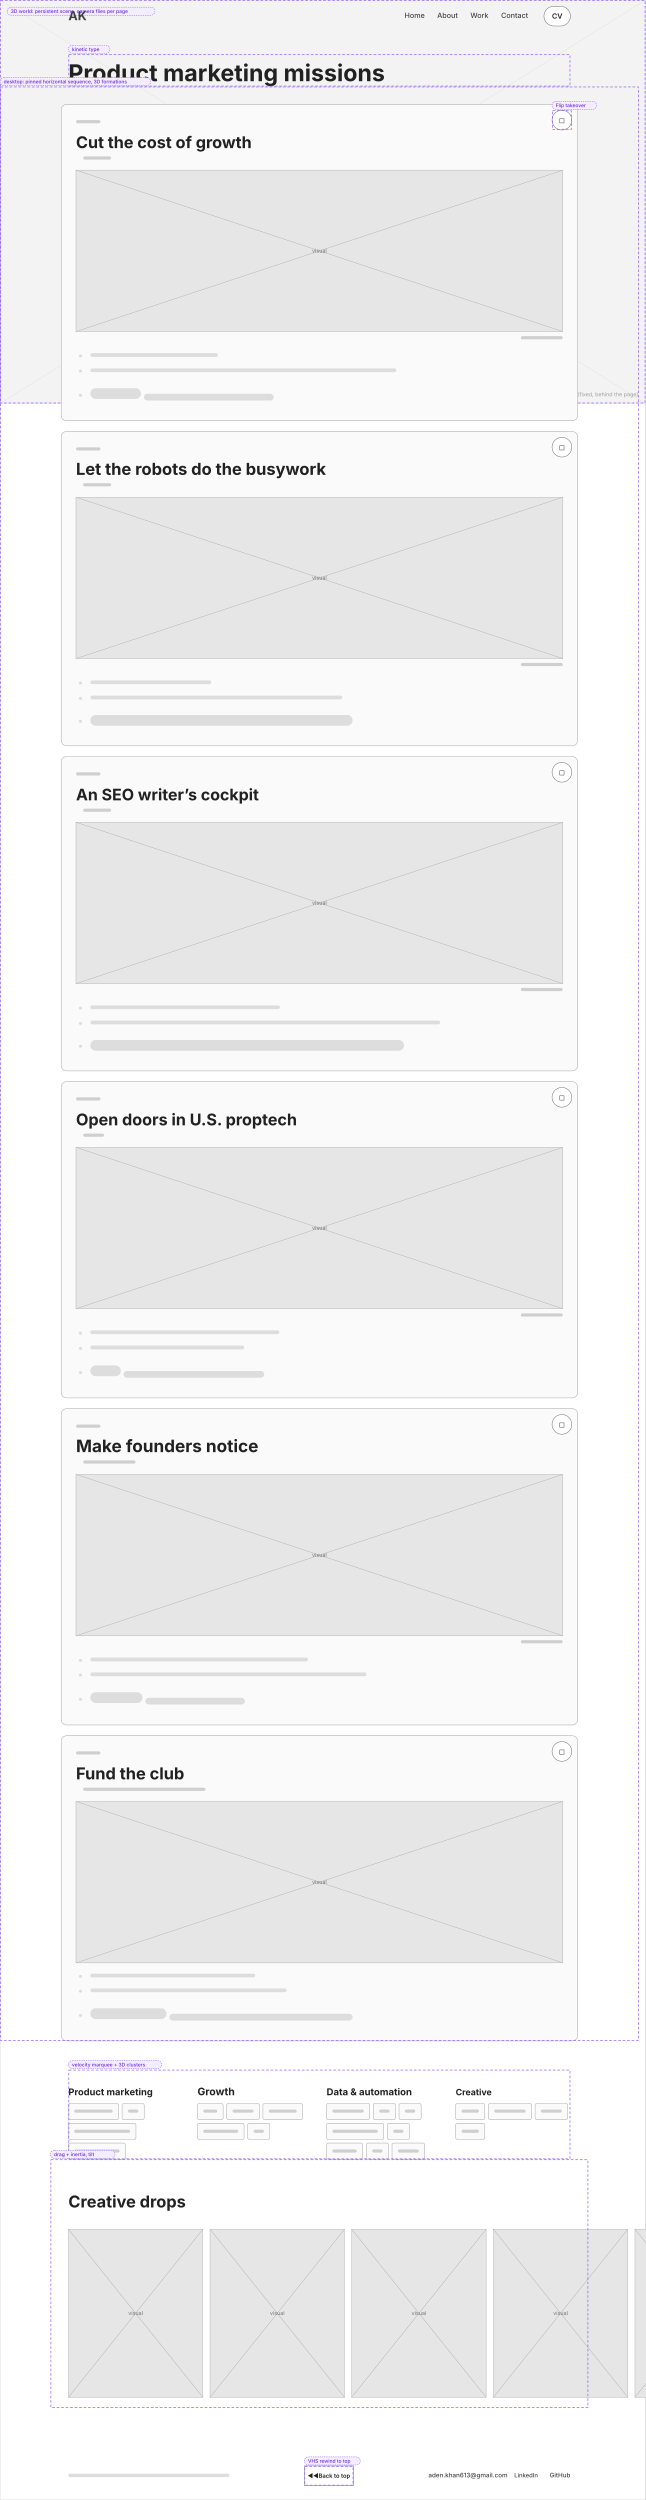
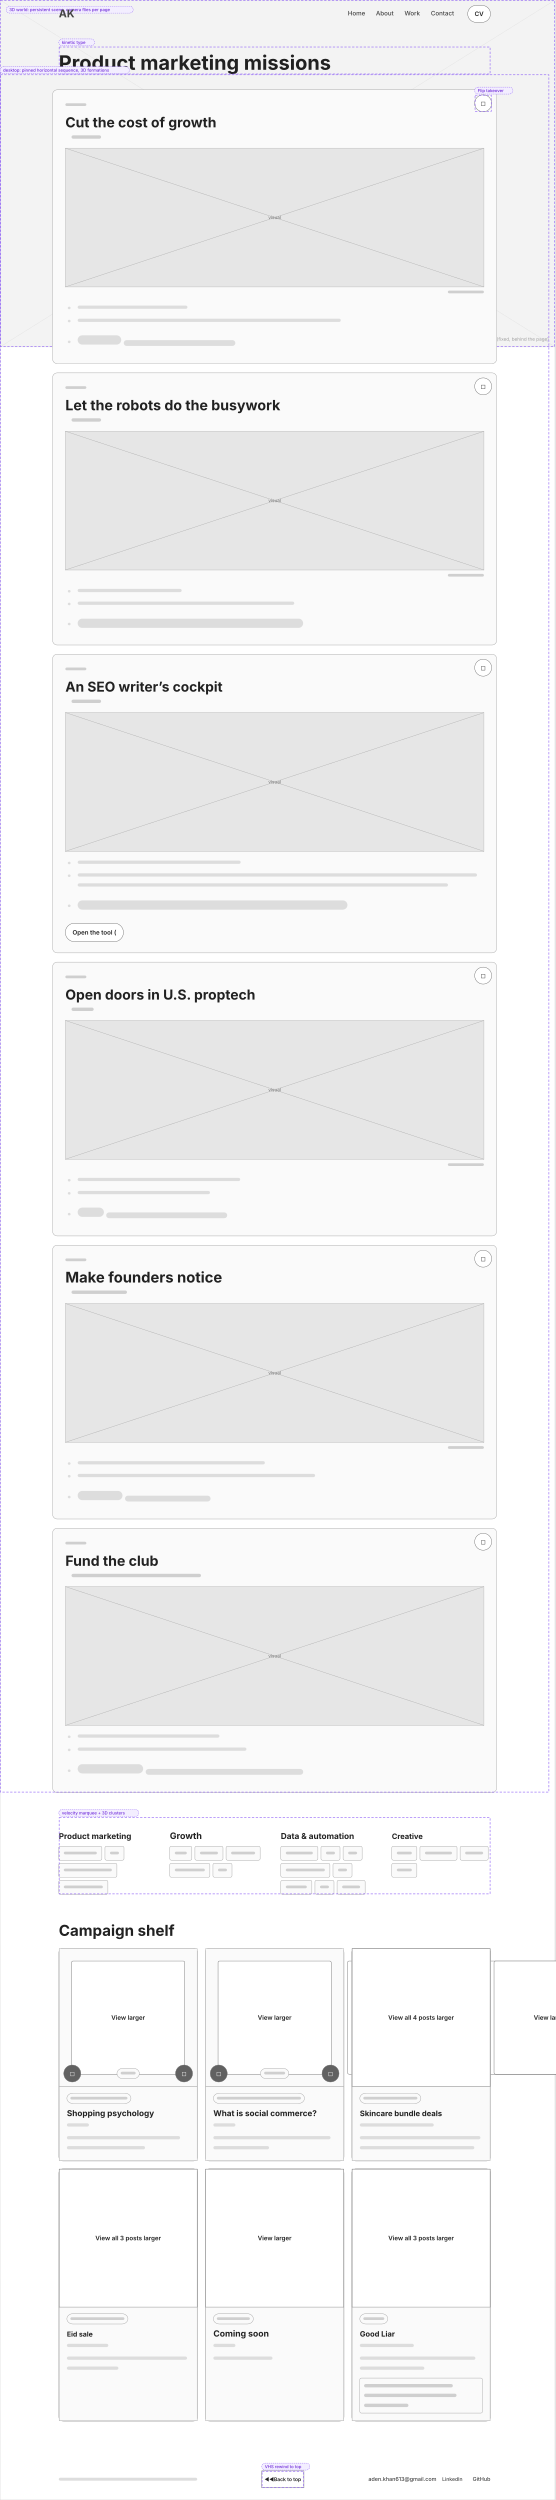
- <svg xmlns="http://www.w3.org/2000/svg" width="1440" height="5577" viewBox="0 0 1440 5577" font-family="Inter, Arial, sans-serif">
+ <svg xmlns="http://www.w3.org/2000/svg" width="1440" height="6486" viewBox="0 0 1440 6486" font-family="Inter, Arial, sans-serif">
  <g id="work">
-     <rect id="frame" x="0" y="0" width="1440" height="5577" fill="#FFFFFF" stroke="#BDBDBD" stroke-width="1" />
+     <rect id="frame" x="0" y="0" width="1440" height="6486" fill="#FFFFFF" stroke="#BDBDBD" stroke-width="1" />
    <g id="3d-world-canvas">
      <rect x="0" y="0" width="1440" height="900" fill="#F3F3F3" stroke="#E2E2E2" stroke-width="1" />
      <path d="M0 0 L1440 900 M1440 0 L0 900" stroke="#E2E2E2" stroke-width="1" fill="none" />
      <text x="1424" y="884" font-size="12" fill="#9E9E9E" text-anchor="end">3D world canvas (fixed, behind the page)</text>
      <g id="motion-3d-world-persistent-scene-ca">
        <rect x="1" y="1" width="1438" height="898" fill="none" stroke="#8B5CF6" stroke-width="1.5" stroke-dasharray="6 4" />
        <rect x="16" y="16" width="329.6" height="18" rx="9" fill="#F3EEFF" stroke="#8B5CF6" stroke-width="1" stroke-dasharray="3 2" />
        <text x="24" y="29" font-size="11" font-weight="500" fill="#6D28D9">3D world: persistent scene, camera flies per page</text>
      </g>
    </g>
    <g id="nav">
      <text x="152.5" y="45" font-size="27.9" font-weight="700" fill="#424242">AK</text>
      <text x="902.4" y="40" font-size="16" font-weight="500" fill="#424242">Home</text>
      <text x="975.3" y="40" font-size="16" font-weight="500" fill="#424242">About</text>
      <text x="1049.4" y="40" font-size="16" font-weight="500" fill="#424242">Work</text>
      <text x="1117.8" y="40" font-size="16" font-weight="500" fill="#424242">Contact</text>
      <rect x="1213.4" y="14" width="59.1" height="44" rx="22" fill="#FFFFFF" stroke="#616161" stroke-width="1" />
      <text x="1243" y="41.6" font-size="16" font-weight="600" fill="#212121" text-anchor="middle">CV</text>
    </g>
    <g id="page-header">
      <text x="152.5" y="181.1" font-size="51.7" font-weight="700" fill="#212121">Product marketing missions</text>
      <g id="motion-kinetic-type">
        <rect x="153.5" y="122" width="1118" height="70" fill="none" stroke="#8B5CF6" stroke-width="1.5" stroke-dasharray="6 4" />
        <rect x="152.5" y="101" width="92.8" height="18" rx="9" fill="#F3EEFF" stroke="#8B5CF6" stroke-width="1" stroke-dasharray="3 2" />
        <text x="160.5" y="114" font-size="11" font-weight="500" fill="#6D28D9">kinetic type</text>
      </g>
    </g>
    <g id="case-studies">
-       <rect x="136.5" y="233" width="1152" height="705.6" rx="12" fill="#FAFAFA" stroke="#9E9E9E" stroke-width="1" />
+       <rect x="136.5" y="233" width="1152" height="710.4" rx="12" fill="#FAFAFA" stroke="#9E9E9E" stroke-width="1" />
      <rect x="1231.5" y="246" width="44" height="44" rx="22" fill="#FFFFFF" stroke="#616161" stroke-width="1" />
      <text x="1253.5" y="273.6" font-size="16" font-weight="600" fill="#212121" text-anchor="middle">◻</text>
      <rect x="169.5" y="267.9" width="54.6" height="7.1" rx="3.6" fill="#CFCFCF" />
      <text x="169.5" y="330.4" font-size="36.1" font-weight="700" fill="#212121">Cut the cost of growth</text>
-       <rect x="185.5" y="348.9" width="62.4" height="7.1" rx="3.6" fill="#CFCFCF" />
-       <rect x="169.5" y="379.6" width="1086" height="360" fill="#E6E6E6" stroke="#B0B0B0" stroke-width="1" />
-       <path d="M169.5 379.6 L1255.5 739.6 M1255.5 379.6 L169.5 739.6" stroke="#B0B0B0" stroke-width="1" fill="none" />
-       <text x="712.5" y="563.6" font-size="12" fill="#757575" text-anchor="middle">visual</text>
-       <rect x="1161.9" y="749.9" width="93.6" height="7.1" rx="3.6" fill="#CFCFCF" />
-       <rect x="175.9" y="790.6" width="7.2" height="6.7" rx="3.4" fill="#DDDDDD" />
-       <rect x="201.5" y="787.8" width="284.8" height="8.4" rx="4.2" fill="#DDDDDD" />
-       <rect x="175.9" y="824.6" width="7.2" height="6.7" rx="3.4" fill="#DDDDDD" />
-       <rect x="201.5" y="821.8" width="682.6" height="8.4" rx="4.2" fill="#DDDDDD" />
-       <rect x="175.9" y="878.6" width="7.2" height="6.7" rx="3.4" fill="#DDDDDD" />
-       <rect x="201.5" y="866" width="113" height="24" rx="12" fill="#DDDDDD" />
-       <rect x="321" y="878.4" width="289.6" height="15.1" rx="7.6" fill="#DDDDDD" />
-       <rect x="136.5" y="962.6" width="1152" height="701.2" rx="12" fill="#FAFAFA" stroke="#9E9E9E" stroke-width="1" />
-       <rect x="1231.5" y="975.6" width="44" height="44" rx="22" fill="#FFFFFF" stroke="#616161" stroke-width="1" />
-       <text x="1253.5" y="1003.2" font-size="16" font-weight="600" fill="#212121" text-anchor="middle">◻</text>
-       <rect x="169.5" y="997.9" width="54.6" height="7.1" rx="3.6" fill="#CFCFCF" />
-       <text x="169.5" y="1059.4" font-size="36.8" font-weight="700" fill="#212121">Let the robots do the busywork</text>
-       <rect x="185.5" y="1077.9" width="62.4" height="7.1" rx="3.6" fill="#CFCFCF" />
-       <rect x="169.5" y="1109.2" width="1086" height="360" fill="#E6E6E6" stroke="#B0B0B0" stroke-width="1" />
-       <path d="M169.5 1109.2 L1255.5 1469.2 M1255.5 1109.2 L169.5 1469.2" stroke="#B0B0B0" stroke-width="1" fill="none" />
-       <text x="712.5" y="1293.2" font-size="12" fill="#757575" text-anchor="middle">visual</text>
-       <rect x="1161.9" y="1478.9" width="93.6" height="7.1" rx="3.6" fill="#CFCFCF" />
-       <rect x="175.9" y="1520.6" width="7.2" height="6.7" rx="3.4" fill="#DDDDDD" />
-       <rect x="201.5" y="1517.8" width="269.8" height="8.4" rx="4.2" fill="#DDDDDD" />
-       <rect x="175.9" y="1554.6" width="7.2" height="6.7" rx="3.4" fill="#DDDDDD" />
-       <rect x="201.5" y="1551.8" width="562" height="8.4" rx="4.2" fill="#DDDDDD" />
-       <rect x="175.9" y="1605.6" width="7.2" height="6.7" rx="3.4" fill="#DDDDDD" />
-       <rect x="201.5" y="1595" width="585" height="24" rx="12" fill="#DDDDDD" />
-       <rect x="136.5" y="1687.8" width="1152" height="701.2" rx="12" fill="#FAFAFA" stroke="#9E9E9E" stroke-width="1" />
-       <rect x="1231.5" y="1700.8" width="44" height="44" rx="22" fill="#FFFFFF" stroke="#616161" stroke-width="1" />
-       <text x="1253.5" y="1728.4" font-size="16" font-weight="600" fill="#212121" text-anchor="middle">◻</text>
-       <rect x="169.5" y="1722.9" width="54.6" height="7.1" rx="3.6" fill="#CFCFCF" />
-       <text x="169.5" y="1785.4" font-size="35.6" font-weight="700" fill="#212121">An SEO writer’s cockpit</text>
-       <rect x="185.5" y="1803.9" width="62.4" height="7.1" rx="3.6" fill="#CFCFCF" />
-       <rect x="169.5" y="1834.3" width="1086" height="360" fill="#E6E6E6" stroke="#B0B0B0" stroke-width="1" />
-       <path d="M169.5 1834.3 L1255.5 2194.3 M1255.5 1834.3 L169.5 2194.3" stroke="#B0B0B0" stroke-width="1" fill="none" />
-       <text x="712.5" y="2018.3" font-size="12" fill="#757575" text-anchor="middle">visual</text>
-       <rect x="1161.9" y="2203.9" width="93.6" height="7.1" rx="3.6" fill="#CFCFCF" />
-       <rect x="175.9" y="2245.6" width="7.2" height="6.7" rx="3.4" fill="#DDDDDD" />
-       <rect x="201.5" y="2242.8" width="422.9" height="8.4" rx="4.2" fill="#DDDDDD" />
-       <rect x="175.9" y="2279.6" width="7.2" height="6.7" rx="3.4" fill="#DDDDDD" />
-       <rect x="201.5" y="2276.8" width="780.5" height="8.4" rx="4.2" fill="#DDDDDD" />
-       <rect x="175.9" y="2330.6" width="7.2" height="6.7" rx="3.4" fill="#DDDDDD" />
-       <rect x="201.5" y="2320" width="699.9" height="24" rx="12" fill="#DDDDDD" />
-       <rect x="136.5" y="2412.9" width="1152" height="705.6" rx="12" fill="#FAFAFA" stroke="#9E9E9E" stroke-width="1" />
-       <rect x="1231.5" y="2425.9" width="44" height="44" rx="22" fill="#FFFFFF" stroke="#616161" stroke-width="1" />
-       <text x="1253.5" y="2453.5" font-size="16" font-weight="600" fill="#212121" text-anchor="middle">◻</text>
-       <rect x="169.5" y="2447.9" width="54.6" height="7.1" rx="3.6" fill="#CFCFCF" />
-       <text x="169.5" y="2510.4" font-size="36" font-weight="700" fill="#212121">Open doors in U.S. proptech</text>
-       <rect x="185.5" y="2528.9" width="46.8" height="7.1" rx="3.6" fill="#CFCFCF" />
-       <rect x="169.5" y="2559.5" width="1086" height="360" fill="#E6E6E6" stroke="#B0B0B0" stroke-width="1" />
-       <path d="M169.5 2559.5 L1255.5 2919.5 M1255.5 2559.5 L169.5 2919.5" stroke="#B0B0B0" stroke-width="1" fill="none" />
-       <text x="712.5" y="2743.5" font-size="12" fill="#757575" text-anchor="middle">visual</text>
-       <rect x="1161.9" y="2929.9" width="93.6" height="7.1" rx="3.6" fill="#CFCFCF" />
-       <rect x="175.9" y="2970.6" width="7.2" height="6.7" rx="3.4" fill="#DDDDDD" />
-       <rect x="201.5" y="2967.8" width="421.7" height="8.4" rx="4.2" fill="#DDDDDD" />
-       <rect x="175.9" y="3004.6" width="7.2" height="6.7" rx="3.4" fill="#DDDDDD" />
-       <rect x="201.5" y="3001.8" width="343.3" height="8.4" rx="4.2" fill="#DDDDDD" />
+       <rect x="185.5" y="351.1" width="76.8" height="8.8" rx="4.4" fill="#CFCFCF" />
+       <rect x="169.5" y="384.4" width="1086" height="360" fill="#E6E6E6" stroke="#B0B0B0" stroke-width="1" />
+       <path d="M169.5 384.4 L1255.5 744.4 M1255.5 384.4 L169.5 744.4" stroke="#B0B0B0" stroke-width="1" fill="none" />
+       <text x="712.5" y="568.4" font-size="12" fill="#757575" text-anchor="middle">visual</text>
+       <rect x="1161.9" y="753.9" width="93.6" height="7.1" rx="3.6" fill="#CFCFCF" />
+       <rect x="175.9" y="795.6" width="7.2" height="6.7" rx="3.4" fill="#DDDDDD" />
+       <rect x="201.5" y="792.8" width="284.8" height="8.4" rx="4.2" fill="#DDDDDD" />
+       <rect x="175.9" y="829.6" width="7.2" height="6.7" rx="3.4" fill="#DDDDDD" />
+       <rect x="201.5" y="826.8" width="682.6" height="8.4" rx="4.2" fill="#DDDDDD" />
+       <rect x="175.9" y="883.6" width="7.2" height="6.7" rx="3.4" fill="#DDDDDD" />
+       <rect x="201.5" y="870" width="113" height="24" rx="12" fill="#DDDDDD" />
+       <rect x="321" y="882.4" width="289.6" height="15.1" rx="7.6" fill="#DDDDDD" />
+       <rect x="136.5" y="967.4" width="1152" height="706" rx="12" fill="#FAFAFA" stroke="#9E9E9E" stroke-width="1" />
+       <rect x="1231.5" y="980.4" width="44" height="44" rx="22" fill="#FFFFFF" stroke="#616161" stroke-width="1" />
+       <text x="1253.5" y="1008" font-size="16" font-weight="600" fill="#212121" text-anchor="middle">◻</text>
+       <rect x="169.5" y="1001.9" width="54.6" height="7.1" rx="3.6" fill="#CFCFCF" />
+       <text x="169.5" y="1064.4" font-size="36.8" font-weight="700" fill="#212121">Let the robots do the busywork</text>
+       <rect x="185.5" y="1085.1" width="76.8" height="8.8" rx="4.4" fill="#CFCFCF" />
+       <rect x="169.5" y="1118.8" width="1086" height="360" fill="#E6E6E6" stroke="#B0B0B0" stroke-width="1" />
+       <path d="M169.5 1118.8 L1255.5 1478.8 M1255.5 1118.8 L169.5 1478.8" stroke="#B0B0B0" stroke-width="1" fill="none" />
+       <text x="712.5" y="1302.8" font-size="12" fill="#757575" text-anchor="middle">visual</text>
+       <rect x="1161.9" y="1488.9" width="93.6" height="7.1" rx="3.6" fill="#CFCFCF" />
+       <rect x="175.9" y="1530.6" width="7.2" height="6.7" rx="3.4" fill="#DDDDDD" />
+       <rect x="201.5" y="1527.8" width="269.8" height="8.4" rx="4.2" fill="#DDDDDD" />
+       <rect x="175.9" y="1563.6" width="7.2" height="6.7" rx="3.4" fill="#DDDDDD" />
+       <rect x="201.5" y="1560.8" width="562" height="8.4" rx="4.2" fill="#DDDDDD" />
+       <rect x="175.9" y="1615.6" width="7.2" height="6.7" rx="3.4" fill="#DDDDDD" />
+       <rect x="201.5" y="1605" width="585" height="24" rx="12" fill="#DDDDDD" />
+       <rect x="136.5" y="1697.3" width="1152" height="774.8" rx="12" fill="#FAFAFA" stroke="#9E9E9E" stroke-width="1" />
+       <rect x="1231.5" y="1710.3" width="44" height="44" rx="22" fill="#FFFFFF" stroke="#616161" stroke-width="1" />
+       <text x="1253.5" y="1737.9" font-size="16" font-weight="600" fill="#212121" text-anchor="middle">◻</text>
+       <rect x="169.5" y="1731.9" width="54.6" height="7.1" rx="3.6" fill="#CFCFCF" />
+       <text x="169.5" y="1794.4" font-size="35.6" font-weight="700" fill="#212121">An SEO writer’s cockpit</text>
+       <rect x="185.5" y="1815.1" width="76.8" height="8.8" rx="4.4" fill="#CFCFCF" />
+       <rect x="169.5" y="1848.7" width="1086" height="360" fill="#E6E6E6" stroke="#B0B0B0" stroke-width="1" />
+       <path d="M169.5 1848.7 L1255.5 2208.7 M1255.5 1848.7 L169.5 2208.7" stroke="#B0B0B0" stroke-width="1" fill="none" />
+       <text x="712.5" y="2032.7" font-size="12" fill="#757575" text-anchor="middle">visual</text>
+       <rect x="175.9" y="2235.6" width="7.2" height="6.7" rx="3.4" fill="#DDDDDD" />
+       <rect x="201.5" y="2232.8" width="422.9" height="8.4" rx="4.2" fill="#DDDDDD" />
+       <rect x="175.9" y="2268.6" width="7.2" height="6.7" rx="3.4" fill="#DDDDDD" />
+       <rect x="201.5" y="2265.8" width="1036.1" height="8.4" rx="4.2" fill="#DDDDDD" />
+       <rect x="201.5" y="2291.8" width="960.8" height="8.4" rx="4.2" fill="#DDDDDD" />
+       <rect x="175.9" y="2346.6" width="7.2" height="6.7" rx="3.4" fill="#DDDDDD" />
+       <rect x="201.5" y="2336" width="699.9" height="24" rx="12" fill="#DDDDDD" />
+       <rect x="169.5" y="2395.1" width="150.8" height="48" rx="24" fill="#FFFFFF" stroke="#616161" stroke-width="1" />
+       <text x="244.9" y="2424.7" font-size="16" font-weight="600" fill="#212121" text-anchor="middle">Open the tool (</text>
+       <rect x="136.5" y="2496.1" width="1152" height="710.4" rx="12" fill="#FAFAFA" stroke="#9E9E9E" stroke-width="1" />
+       <rect x="1231.5" y="2509.1" width="44" height="44" rx="22" fill="#FFFFFF" stroke="#616161" stroke-width="1" />
+       <text x="1253.5" y="2536.7" font-size="16" font-weight="600" fill="#212121" text-anchor="middle">◻</text>
+       <rect x="169.5" y="2530.9" width="54.6" height="7.1" rx="3.6" fill="#CFCFCF" />
+       <text x="169.5" y="2593.4" font-size="36" font-weight="700" fill="#212121">Open doors in U.S. proptech</text>
+       <rect x="185.5" y="2614.1" width="57.6" height="8.8" rx="4.4" fill="#CFCFCF" />
+       <rect x="169.5" y="2647.5" width="1086" height="360" fill="#E6E6E6" stroke="#B0B0B0" stroke-width="1" />
+       <path d="M169.5 2647.5 L1255.5 3007.5 M1255.5 2647.5 L169.5 3007.5" stroke="#B0B0B0" stroke-width="1" fill="none" />
+       <text x="712.5" y="2831.5" font-size="12" fill="#757575" text-anchor="middle">visual</text>
+       <rect x="1161.9" y="3017.9" width="93.6" height="7.1" rx="3.6" fill="#CFCFCF" />
      <rect x="175.9" y="3058.6" width="7.2" height="6.7" rx="3.4" fill="#DDDDDD" />
-       <rect x="201.5" y="3046" width="68.1" height="24" rx="12" fill="#DDDDDD" />
-       <rect x="275.5" y="3058.4" width="314" height="15.1" rx="7.6" fill="#DDDDDD" />
-       <rect x="136.5" y="3142.5" width="1152" height="705.6" rx="12" fill="#FAFAFA" stroke="#9E9E9E" stroke-width="1" />
-       <rect x="1231.5" y="3155.5" width="44" height="44" rx="22" fill="#FFFFFF" stroke="#616161" stroke-width="1" />
-       <text x="1253.5" y="3183.1" font-size="16" font-weight="600" fill="#212121" text-anchor="middle">◻</text>
-       <rect x="169.5" y="3177.9" width="54.6" height="7.1" rx="3.6" fill="#CFCFCF" />
-       <text x="169.5" y="3239.4" font-size="38.3" font-weight="700" fill="#212121">Make founders notice</text>
-       <rect x="185.5" y="3257.9" width="117" height="7.1" rx="3.6" fill="#CFCFCF" />
-       <rect x="169.5" y="3289.1" width="1086" height="360" fill="#E6E6E6" stroke="#B0B0B0" stroke-width="1" />
-       <path d="M169.5 3289.1 L1255.5 3649.1 M1255.5 3289.1 L169.5 3649.1" stroke="#B0B0B0" stroke-width="1" fill="none" />
-       <text x="712.5" y="3473.1" font-size="12" fill="#757575" text-anchor="middle">visual</text>
-       <rect x="1161.9" y="3658.9" width="93.6" height="7.1" rx="3.6" fill="#CFCFCF" />
-       <rect x="175.9" y="3700.6" width="7.2" height="6.7" rx="3.4" fill="#DDDDDD" />
-       <rect x="201.5" y="3697.8" width="485.7" height="8.4" rx="4.2" fill="#DDDDDD" />
-       <rect x="175.9" y="3733.6" width="7.2" height="6.7" rx="3.4" fill="#DDDDDD" />
-       <rect x="201.5" y="3730.8" width="616" height="8.4" rx="4.2" fill="#DDDDDD" />
-       <rect x="175.9" y="3787.6" width="7.2" height="6.7" rx="3.4" fill="#DDDDDD" />
-       <rect x="201.5" y="3775" width="116.3" height="24" rx="12" fill="#DDDDDD" />
-       <rect x="324.3" y="3787.4" width="222" height="15.1" rx="7.6" fill="#DDDDDD" />
-       <rect x="136.5" y="3872.1" width="1152" height="680.8" rx="12" fill="#FAFAFA" stroke="#9E9E9E" stroke-width="1" />
-       <rect x="1231.5" y="3885.1" width="44" height="44" rx="22" fill="#FFFFFF" stroke="#616161" stroke-width="1" />
-       <text x="1253.5" y="3912.7" font-size="16" font-weight="600" fill="#212121" text-anchor="middle">◻</text>
-       <rect x="169.5" y="3906.9" width="54.6" height="7.1" rx="3.6" fill="#CFCFCF" />
-       <text x="169.5" y="3969.4" font-size="36.6" font-weight="700" fill="#212121">Fund the club</text>
-       <rect x="185.5" y="3987.9" width="273" height="7.1" rx="3.6" fill="#CFCFCF" />
-       <rect x="169.5" y="4018.7" width="1086" height="360" fill="#E6E6E6" stroke="#B0B0B0" stroke-width="1" />
-       <path d="M169.5 4018.7 L1255.5 4378.7 M1255.5 4018.7 L169.5 4378.7" stroke="#B0B0B0" stroke-width="1" fill="none" />
-       <text x="712.5" y="4202.7" font-size="12" fill="#757575" text-anchor="middle">visual</text>
-       <rect x="175.9" y="4405.6" width="7.2" height="6.7" rx="3.4" fill="#DDDDDD" />
-       <rect x="201.5" y="4402.8" width="367.8" height="8.4" rx="4.2" fill="#DDDDDD" />
-       <rect x="175.9" y="4438.6" width="7.2" height="6.7" rx="3.4" fill="#DDDDDD" />
-       <rect x="201.5" y="4435.8" width="437.9" height="8.4" rx="4.2" fill="#DDDDDD" />
-       <rect x="175.9" y="4492.6" width="7.2" height="6.7" rx="3.4" fill="#DDDDDD" />
-       <rect x="201.5" y="4480" width="169.9" height="24" rx="12" fill="#DDDDDD" />
-       <rect x="377.9" y="4492.4" width="408.8" height="15.1" rx="7.6" fill="#DDDDDD" />
+       <rect x="201.5" y="3055.8" width="421.7" height="8.4" rx="4.2" fill="#DDDDDD" />
+       <rect x="175.9" y="3092.6" width="7.2" height="6.7" rx="3.4" fill="#DDDDDD" />
+       <rect x="201.5" y="3089.8" width="343.3" height="8.4" rx="4.2" fill="#DDDDDD" />
+       <rect x="175.9" y="3146.6" width="7.2" height="6.7" rx="3.4" fill="#DDDDDD" />
+       <rect x="201.5" y="3133" width="68.1" height="24" rx="12" fill="#DDDDDD" />
+       <rect x="275.5" y="3145.4" width="314" height="15.1" rx="7.6" fill="#DDDDDD" />
+       <rect x="136.5" y="3230.5" width="1152" height="710.4" rx="12" fill="#FAFAFA" stroke="#9E9E9E" stroke-width="1" />
+       <rect x="1231.5" y="3243.5" width="44" height="44" rx="22" fill="#FFFFFF" stroke="#616161" stroke-width="1" />
+       <text x="1253.5" y="3271.1" font-size="16" font-weight="600" fill="#212121" text-anchor="middle">◻</text>
+       <rect x="169.5" y="3264.9" width="54.6" height="7.1" rx="3.6" fill="#CFCFCF" />
+       <text x="169.5" y="3327.4" font-size="38.3" font-weight="700" fill="#212121">Make founders notice</text>
+       <rect x="185.5" y="3348.1" width="144" height="8.8" rx="4.4" fill="#CFCFCF" />
+       <rect x="169.5" y="3381.9" width="1086" height="360" fill="#E6E6E6" stroke="#B0B0B0" stroke-width="1" />
+       <path d="M169.5 3381.9 L1255.5 3741.9 M1255.5 3381.9 L169.5 3741.9" stroke="#B0B0B0" stroke-width="1" fill="none" />
+       <text x="712.5" y="3565.9" font-size="12" fill="#757575" text-anchor="middle">visual</text>
+       <rect x="1161.9" y="3751.9" width="93.6" height="7.1" rx="3.6" fill="#CFCFCF" />
+       <rect x="175.9" y="3793.6" width="7.2" height="6.7" rx="3.4" fill="#DDDDDD" />
+       <rect x="201.5" y="3790.8" width="485.7" height="8.4" rx="4.2" fill="#DDDDDD" />
+       <rect x="175.9" y="3826.6" width="7.2" height="6.7" rx="3.4" fill="#DDDDDD" />
+       <rect x="201.5" y="3823.8" width="616" height="8.4" rx="4.2" fill="#DDDDDD" />
+       <rect x="175.9" y="3880.6" width="7.2" height="6.7" rx="3.4" fill="#DDDDDD" />
+       <rect x="201.5" y="3868" width="116.3" height="24" rx="12" fill="#DDDDDD" />
+       <rect x="324.3" y="3880.4" width="222" height="15.1" rx="7.6" fill="#DDDDDD" />
+       <rect x="136.5" y="3964.9" width="1152" height="685.6" rx="12" fill="#FAFAFA" stroke="#9E9E9E" stroke-width="1" />
+       <rect x="1231.5" y="3977.9" width="44" height="44" rx="22" fill="#FFFFFF" stroke="#616161" stroke-width="1" />
+       <text x="1253.5" y="4005.5" font-size="16" font-weight="600" fill="#212121" text-anchor="middle">◻</text>
+       <rect x="169.5" y="3999.9" width="54.6" height="7.1" rx="3.6" fill="#CFCFCF" />
+       <text x="169.5" y="4062.4" font-size="36.6" font-weight="700" fill="#212121">Fund the club</text>
+       <rect x="185.5" y="4083.1" width="336" height="8.8" rx="4.4" fill="#CFCFCF" />
+       <rect x="169.5" y="4116.3" width="1086" height="360" fill="#E6E6E6" stroke="#B0B0B0" stroke-width="1" />
+       <path d="M169.5 4116.3 L1255.5 4476.3 M1255.5 4116.3 L169.5 4476.3" stroke="#B0B0B0" stroke-width="1" fill="none" />
+       <text x="712.5" y="4300.3" font-size="12" fill="#757575" text-anchor="middle">visual</text>
+       <rect x="175.9" y="4502.6" width="7.2" height="6.7" rx="3.4" fill="#DDDDDD" />
+       <rect x="201.5" y="4499.8" width="367.8" height="8.4" rx="4.2" fill="#DDDDDD" />
+       <rect x="175.9" y="4536.6" width="7.2" height="6.7" rx="3.4" fill="#DDDDDD" />
+       <rect x="201.5" y="4533.8" width="437.9" height="8.4" rx="4.2" fill="#DDDDDD" />
+       <rect x="175.9" y="4590.6" width="7.2" height="6.7" rx="3.4" fill="#DDDDDD" />
+       <rect x="201.5" y="4577" width="169.9" height="24" rx="12" fill="#DDDDDD" />
+       <rect x="377.9" y="4589.4" width="408.8" height="15.1" rx="7.6" fill="#DDDDDD" />
      <g id="motion-desktop-pinned-horizontal-se">
-         <rect x="1" y="194" width="1423" height="4357.9" fill="none" stroke="#8B5CF6" stroke-width="1.5" stroke-dasharray="6 4" />
+         <rect x="1" y="194" width="1423" height="4455.4" fill="none" stroke="#8B5CF6" stroke-width="1.5" stroke-dasharray="6 4" />
        <rect x="0" y="173" width="336" height="18" rx="9" fill="#F3EEFF" stroke="#8B5CF6" stroke-width="1" stroke-dasharray="3 2" />
        <text x="8" y="186" font-size="11" font-weight="500" fill="#6D28D9">desktop: pinned horizontal sequence, 3D formations</text>
      </g>
      <g id="motion-flip-takeover">
        <rect x="1232.5" y="247" width="42" height="42" fill="none" stroke="#8B5CF6" stroke-width="1.5" stroke-dasharray="6 4" />
        <rect x="1231.5" y="226" width="99.2" height="18" rx="9" fill="#F3EEFF" stroke="#8B5CF6" stroke-width="1" stroke-dasharray="3 2" />
        <text x="1239.5" y="239" font-size="11" font-weight="500" fill="#6D28D9">Flip takeover</text>
      </g>
    </g>
    <g id="skills-tree">
-       <text x="152.5" y="4674.1" font-size="20.8" font-weight="700" fill="#212121">Product marketing</text>
-       <rect x="152.5" y="4692.4" width="111.8" height="36.2" rx="4" fill="#FAFAFA" stroke="#9E9E9E" stroke-width="1" />
-       <rect x="165.5" y="4705.9" width="85.8" height="7.1" rx="3.6" fill="#CFCFCF" />
-       <rect x="272.3" y="4692.4" width="49.4" height="36.2" rx="4" fill="#FAFAFA" stroke="#9E9E9E" stroke-width="1" />
-       <rect x="285.3" y="4705.9" width="23.4" height="7.1" rx="3.6" fill="#CFCFCF" />
-       <rect x="152.5" y="4736.5" width="150.8" height="36.2" rx="4" fill="#FAFAFA" stroke="#9E9E9E" stroke-width="1" />
-       <rect x="165.5" y="4750.9" width="124.8" height="7.1" rx="3.6" fill="#CFCFCF" />
-       <rect x="152.5" y="4780.7" width="127.4" height="36.2" rx="4" fill="#FAFAFA" stroke="#9E9E9E" stroke-width="1" />
-       <rect x="165.5" y="4794.9" width="101.4" height="7.1" rx="3.6" fill="#CFCFCF" />
-       <text x="440.5" y="4674.1" font-size="23.3" font-weight="700" fill="#212121">Growth</text>
-       <rect x="440.5" y="4692.4" width="57.2" height="36.2" rx="4" fill="#FAFAFA" stroke="#9E9E9E" stroke-width="1" />
-       <rect x="453.5" y="4705.9" width="31.2" height="7.1" rx="3.6" fill="#CFCFCF" />
-       <rect x="505.7" y="4692.4" width="72.8" height="36.2" rx="4" fill="#FAFAFA" stroke="#9E9E9E" stroke-width="1" />
-       <rect x="518.7" y="4705.9" width="46.8" height="7.1" rx="3.6" fill="#CFCFCF" />
-       <rect x="586.5" y="4692.4" width="88.4" height="36.2" rx="4" fill="#FAFAFA" stroke="#9E9E9E" stroke-width="1" />
-       <rect x="599.5" y="4705.9" width="62.4" height="7.1" rx="3.6" fill="#CFCFCF" />
-       <rect x="440.5" y="4736.5" width="104" height="36.2" rx="4" fill="#FAFAFA" stroke="#9E9E9E" stroke-width="1" />
-       <rect x="453.5" y="4750.9" width="78" height="7.1" rx="3.6" fill="#CFCFCF" />
-       <rect x="552.5" y="4736.5" width="49.4" height="36.2" rx="4" fill="#FAFAFA" stroke="#9E9E9E" stroke-width="1" />
-       <rect x="565.5" y="4750.9" width="23.4" height="7.1" rx="3.6" fill="#CFCFCF" />
-       <text x="728.5" y="4674.1" font-size="21.3" font-weight="700" fill="#212121">Data &amp; automation</text>
-       <rect x="728.5" y="4692.4" width="96.2" height="36.2" rx="4" fill="#FAFAFA" stroke="#9E9E9E" stroke-width="1" />
-       <rect x="741.5" y="4705.9" width="70.2" height="7.1" rx="3.6" fill="#CFCFCF" />
-       <rect x="832.7" y="4692.4" width="49.4" height="36.2" rx="4" fill="#FAFAFA" stroke="#9E9E9E" stroke-width="1" />
-       <rect x="845.7" y="4705.9" width="23.4" height="7.1" rx="3.6" fill="#CFCFCF" />
-       <rect x="890.1" y="4692.4" width="49.4" height="36.2" rx="4" fill="#FAFAFA" stroke="#9E9E9E" stroke-width="1" />
-       <rect x="903.1" y="4705.9" width="23.4" height="7.1" rx="3.6" fill="#CFCFCF" />
-       <rect x="728.5" y="4736.5" width="127.4" height="36.2" rx="4" fill="#FAFAFA" stroke="#9E9E9E" stroke-width="1" />
-       <rect x="741.5" y="4750.9" width="101.4" height="7.1" rx="3.6" fill="#CFCFCF" />
-       <rect x="863.9" y="4736.5" width="49.4" height="36.2" rx="4" fill="#FAFAFA" stroke="#9E9E9E" stroke-width="1" />
-       <rect x="876.9" y="4750.9" width="23.4" height="7.1" rx="3.6" fill="#CFCFCF" />
-       <rect x="728.5" y="4780.7" width="80.6" height="36.2" rx="4" fill="#FAFAFA" stroke="#9E9E9E" stroke-width="1" />
-       <rect x="741.5" y="4794.9" width="54.6" height="7.1" rx="3.6" fill="#CFCFCF" />
-       <rect x="817.1" y="4780.7" width="49.4" height="36.2" rx="4" fill="#FAFAFA" stroke="#9E9E9E" stroke-width="1" />
-       <rect x="830.1" y="4794.9" width="23.4" height="7.1" rx="3.6" fill="#CFCFCF" />
-       <rect x="874.5" y="4780.7" width="72.8" height="36.2" rx="4" fill="#FAFAFA" stroke="#9E9E9E" stroke-width="1" />
-       <rect x="887.5" y="4794.9" width="46.8" height="7.1" rx="3.6" fill="#CFCFCF" />
-       <text x="1016.5" y="4674.1" font-size="19.5" font-weight="700" fill="#212121">Creative</text>
-       <rect x="1016.5" y="4692.4" width="65" height="36.2" rx="4" fill="#FAFAFA" stroke="#9E9E9E" stroke-width="1" />
-       <rect x="1029.5" y="4705.9" width="39" height="7.1" rx="3.6" fill="#CFCFCF" />
-       <rect x="1089.5" y="4692.4" width="96.2" height="36.2" rx="4" fill="#FAFAFA" stroke="#9E9E9E" stroke-width="1" />
-       <rect x="1102.5" y="4705.9" width="70.2" height="7.1" rx="3.6" fill="#CFCFCF" />
-       <rect x="1193.7" y="4692.4" width="72.8" height="36.2" rx="4" fill="#FAFAFA" stroke="#9E9E9E" stroke-width="1" />
-       <rect x="1206.7" y="4705.9" width="46.8" height="7.1" rx="3.6" fill="#CFCFCF" />
-       <rect x="1016.5" y="4736.5" width="65" height="36.2" rx="4" fill="#FAFAFA" stroke="#9E9E9E" stroke-width="1" />
-       <rect x="1029.5" y="4750.9" width="39" height="7.1" rx="3.6" fill="#CFCFCF" />
+       <text x="152.5" y="4771.1" font-size="20.8" font-weight="700" fill="#212121">Product marketing</text>
+       <rect x="152.5" y="4789.9" width="111.8" height="36.2" rx="4" fill="#FAFAFA" stroke="#9E9E9E" stroke-width="1" />
+       <rect x="165.5" y="4803.9" width="85.8" height="7.1" rx="3.6" fill="#CFCFCF" />
+       <rect x="272.3" y="4789.9" width="49.4" height="36.2" rx="4" fill="#FAFAFA" stroke="#9E9E9E" stroke-width="1" />
+       <rect x="285.3" y="4803.9" width="23.4" height="7.1" rx="3.6" fill="#CFCFCF" />
+       <rect x="152.5" y="4834.1" width="150.8" height="36.2" rx="4" fill="#FAFAFA" stroke="#9E9E9E" stroke-width="1" />
+       <rect x="165.5" y="4847.9" width="124.8" height="7.1" rx="3.6" fill="#CFCFCF" />
+       <rect x="152.5" y="4878.3" width="127.4" height="36.2" rx="4" fill="#FAFAFA" stroke="#9E9E9E" stroke-width="1" />
+       <rect x="165.5" y="4891.9" width="101.4" height="7.1" rx="3.6" fill="#CFCFCF" />
+       <text x="440.5" y="4771.1" font-size="23.3" font-weight="700" fill="#212121">Growth</text>
+       <rect x="440.5" y="4789.9" width="57.2" height="36.2" rx="4" fill="#FAFAFA" stroke="#9E9E9E" stroke-width="1" />
+       <rect x="453.5" y="4803.9" width="31.2" height="7.1" rx="3.6" fill="#CFCFCF" />
+       <rect x="505.7" y="4789.9" width="72.8" height="36.2" rx="4" fill="#FAFAFA" stroke="#9E9E9E" stroke-width="1" />
+       <rect x="518.7" y="4803.9" width="46.8" height="7.1" rx="3.6" fill="#CFCFCF" />
+       <rect x="586.5" y="4789.9" width="88.4" height="36.2" rx="4" fill="#FAFAFA" stroke="#9E9E9E" stroke-width="1" />
+       <rect x="599.5" y="4803.9" width="62.4" height="7.1" rx="3.6" fill="#CFCFCF" />
+       <rect x="440.5" y="4834.1" width="104" height="36.2" rx="4" fill="#FAFAFA" stroke="#9E9E9E" stroke-width="1" />
+       <rect x="453.5" y="4847.9" width="78" height="7.1" rx="3.6" fill="#CFCFCF" />
+       <rect x="552.5" y="4834.1" width="49.4" height="36.2" rx="4" fill="#FAFAFA" stroke="#9E9E9E" stroke-width="1" />
+       <rect x="565.5" y="4847.9" width="23.4" height="7.1" rx="3.6" fill="#CFCFCF" />
+       <text x="728.5" y="4771.1" font-size="21.3" font-weight="700" fill="#212121">Data &amp; automation</text>
+       <rect x="728.5" y="4789.9" width="96.2" height="36.2" rx="4" fill="#FAFAFA" stroke="#9E9E9E" stroke-width="1" />
+       <rect x="741.5" y="4803.9" width="70.2" height="7.1" rx="3.6" fill="#CFCFCF" />
+       <rect x="832.7" y="4789.9" width="49.4" height="36.2" rx="4" fill="#FAFAFA" stroke="#9E9E9E" stroke-width="1" />
+       <rect x="845.7" y="4803.9" width="23.4" height="7.1" rx="3.6" fill="#CFCFCF" />
+       <rect x="890.1" y="4789.9" width="49.4" height="36.2" rx="4" fill="#FAFAFA" stroke="#9E9E9E" stroke-width="1" />
+       <rect x="903.1" y="4803.9" width="23.4" height="7.1" rx="3.6" fill="#CFCFCF" />
+       <rect x="728.5" y="4834.1" width="127.4" height="36.2" rx="4" fill="#FAFAFA" stroke="#9E9E9E" stroke-width="1" />
+       <rect x="741.5" y="4847.9" width="101.4" height="7.1" rx="3.6" fill="#CFCFCF" />
+       <rect x="863.9" y="4834.1" width="49.4" height="36.2" rx="4" fill="#FAFAFA" stroke="#9E9E9E" stroke-width="1" />
+       <rect x="876.9" y="4847.9" width="23.4" height="7.1" rx="3.6" fill="#CFCFCF" />
+       <rect x="728.5" y="4878.3" width="80.6" height="36.2" rx="4" fill="#FAFAFA" stroke="#9E9E9E" stroke-width="1" />
+       <rect x="741.5" y="4891.9" width="54.6" height="7.1" rx="3.6" fill="#CFCFCF" />
+       <rect x="817.1" y="4878.3" width="49.4" height="36.2" rx="4" fill="#FAFAFA" stroke="#9E9E9E" stroke-width="1" />
+       <rect x="830.1" y="4891.9" width="23.4" height="7.1" rx="3.6" fill="#CFCFCF" />
+       <rect x="874.5" y="4878.3" width="72.8" height="36.2" rx="4" fill="#FAFAFA" stroke="#9E9E9E" stroke-width="1" />
+       <rect x="887.5" y="4891.9" width="46.8" height="7.1" rx="3.6" fill="#CFCFCF" />
+       <text x="1016.5" y="4771.1" font-size="19.5" font-weight="700" fill="#212121">Creative</text>
+       <rect x="1016.5" y="4789.9" width="65" height="36.2" rx="4" fill="#FAFAFA" stroke="#9E9E9E" stroke-width="1" />
+       <rect x="1029.5" y="4803.9" width="39" height="7.1" rx="3.6" fill="#CFCFCF" />
+       <rect x="1089.5" y="4789.9" width="96.2" height="36.2" rx="4" fill="#FAFAFA" stroke="#9E9E9E" stroke-width="1" />
+       <rect x="1102.5" y="4803.9" width="70.2" height="7.1" rx="3.6" fill="#CFCFCF" />
+       <rect x="1193.7" y="4789.9" width="72.8" height="36.2" rx="4" fill="#FAFAFA" stroke="#9E9E9E" stroke-width="1" />
+       <rect x="1206.7" y="4803.9" width="46.8" height="7.1" rx="3.6" fill="#CFCFCF" />
+       <rect x="1016.5" y="4834.1" width="65" height="36.2" rx="4" fill="#FAFAFA" stroke="#9E9E9E" stroke-width="1" />
+       <rect x="1029.5" y="4847.9" width="39" height="7.1" rx="3.6" fill="#CFCFCF" />
      <g id="motion-velocity-marquee-3d-clusters">
-         <rect x="153.5" y="4617.9" width="1118" height="198.1" fill="none" stroke="#8B5CF6" stroke-width="1.5" stroke-dasharray="6 4" />
-         <rect x="152.5" y="4596.9" width="208" height="18" rx="9" fill="#F3EEFF" stroke="#8B5CF6" stroke-width="1" stroke-dasharray="3 2" />
-         <text x="160.5" y="4609.9" font-size="11" font-weight="500" fill="#6D28D9">velocity marquee + 3D clusters</text>
-       </g>
-     </g>
-     <g id="creative-drops">
-       <text x="152.5" y="4924.4" font-size="36.5" font-weight="700" fill="#212121">Creative drops</text>
-       <rect x="152.5" y="4972.9" width="300" height="375" fill="#E6E6E6" stroke="#B0B0B0" stroke-width="1" />
-       <path d="M152.5 4972.9 L452.5 5347.9 M452.5 4972.9 L152.5 5347.9" stroke="#B0B0B0" stroke-width="1" fill="none" />
-       <text x="302.5" y="5164.4" font-size="12" fill="#757575" text-anchor="middle">visual</text>
-       <rect x="468.5" y="4972.9" width="300" height="375" fill="#E6E6E6" stroke="#B0B0B0" stroke-width="1" />
-       <path d="M468.5 4972.9 L768.5 5347.9 M768.5 4972.9 L468.5 5347.9" stroke="#B0B0B0" stroke-width="1" fill="none" />
-       <text x="618.5" y="5164.4" font-size="12" fill="#757575" text-anchor="middle">visual</text>
-       <rect x="784.5" y="4972.9" width="300" height="375" fill="#E6E6E6" stroke="#B0B0B0" stroke-width="1" />
-       <path d="M784.5 4972.9 L1084.5 5347.9 M1084.5 4972.9 L784.5 5347.9" stroke="#B0B0B0" stroke-width="1" fill="none" />
-       <text x="934.5" y="5164.4" font-size="12" fill="#757575" text-anchor="middle">visual</text>
-       <rect x="1100.5" y="4972.9" width="300" height="375" fill="#E6E6E6" stroke="#B0B0B0" stroke-width="1" />
-       <path d="M1100.5 4972.9 L1400.5 5347.9 M1400.5 4972.9 L1100.5 5347.9" stroke="#B0B0B0" stroke-width="1" fill="none" />
-       <text x="1250.5" y="5164.4" font-size="12" fill="#757575" text-anchor="middle">visual</text>
-       <rect x="1416.5" y="4972.9" width="300" height="375" fill="#E6E6E6" stroke="#B0B0B0" stroke-width="1" />
-       <path d="M1416.5 4972.9 L1716.5 5347.9 M1716.5 4972.9 L1416.5 5347.9" stroke="#B0B0B0" stroke-width="1" fill="none" />
-       <text x="1566.5" y="5164.4" font-size="12" fill="#757575" text-anchor="middle">visual</text>
-       <rect x="1732.5" y="4972.9" width="300" height="375" fill="#E6E6E6" stroke="#B0B0B0" stroke-width="1" />
-       <path d="M1732.5 4972.9 L2032.5 5347.9 M2032.5 4972.9 L1732.5 5347.9" stroke="#B0B0B0" stroke-width="1" fill="none" />
-       <text x="1882.5" y="5164.4" font-size="12" fill="#757575" text-anchor="middle">visual</text>
-       <rect x="2048.5" y="4972.9" width="300" height="375" fill="#E6E6E6" stroke="#B0B0B0" stroke-width="1" />
-       <path d="M2048.5 4972.9 L2348.5 5347.9 M2348.5 4972.9 L2048.5 5347.9" stroke="#B0B0B0" stroke-width="1" fill="none" />
-       <text x="2198.5" y="5164.4" font-size="12" fill="#757575" text-anchor="middle">visual</text>
-       <rect x="2364.5" y="4972.9" width="300" height="375" fill="#E6E6E6" stroke="#B0B0B0" stroke-width="1" />
-       <path d="M2364.5 4972.9 L2664.5 5347.9 M2664.5 4972.9 L2364.5 5347.9" stroke="#B0B0B0" stroke-width="1" fill="none" />
-       <text x="2514.5" y="5164.4" font-size="12" fill="#757575" text-anchor="middle">visual</text>
-       <g id="motion-drag-inertia-tilt">
-         <rect x="113.5" y="4817.9" width="1198" height="553" fill="none" stroke="#8B5CF6" stroke-width="1.5" stroke-dasharray="6 4" />
-         <rect x="112.5" y="4796.9" width="144" height="18" rx="9" fill="#F3EEFF" stroke="#8B5CF6" stroke-width="1" stroke-dasharray="3 2" />
-         <text x="120.5" y="4809.9" font-size="11" font-weight="500" fill="#6D28D9">drag + inertia, tilt</text>
-       </g>
+         <rect x="153.5" y="4715.4" width="1118" height="198.1" fill="none" stroke="#8B5CF6" stroke-width="1.5" stroke-dasharray="6 4" />
+         <rect x="152.5" y="4694.4" width="208" height="18" rx="9" fill="#F3EEFF" stroke="#8B5CF6" stroke-width="1" stroke-dasharray="3 2" />
+         <text x="160.5" y="4707.4" font-size="11" font-weight="500" fill="#6D28D9">velocity marquee + 3D clusters</text>
+       </g>
+     </g>
+     <g id="campaigns">
+       <text x="152.5" y="5022.4" font-size="39.2" font-weight="700" fill="#212121">Campaign shelf</text>
+       <rect x="152.5" y="5054.5" width="360" height="552.1" rx="12" fill="#FAFAFA" stroke="#9E9E9E" stroke-width="1" />
+       <rect x="153.5" y="5055.5" width="358" height="358" rx="0" fill="#FAFAFA" stroke="#9E9E9E" stroke-width="1" />
+       <rect x="185.7" y="5087.7" width="293.6" height="293.6" rx="4" fill="#FFFFFF" stroke="#616161" stroke-width="1" />
+       <text x="332.5" y="5240.1" font-size="16" font-weight="600" fill="#212121" text-anchor="middle">View larger</text>
+       <rect x="543.7" y="5087.7" width="293.6" height="293.6" rx="4" fill="#FFFFFF" stroke="#616161" stroke-width="1" />
+       <text x="690.5" y="5240.1" font-size="16" font-weight="600" fill="#212121" text-anchor="middle">View larger</text>
+       <rect x="901.7" y="5087.7" width="293.6" height="293.6" rx="4" fill="#FFFFFF" stroke="#616161" stroke-width="1" />
+       <text x="1048.5" y="5240.1" font-size="16" font-weight="600" fill="#212121" text-anchor="middle">View larger</text>
+       <rect x="1259.7" y="5087.7" width="293.6" height="293.6" rx="4" fill="#FFFFFF" stroke="#616161" stroke-width="1" />
+       <text x="1406.5" y="5240.1" font-size="16" font-weight="600" fill="#212121" text-anchor="middle">View larger</text>
+       <rect x="165.5" y="5357.5" width="44" height="44" rx="22" fill="#616161" stroke="#616161" stroke-width="1" />
+       <text x="187.5" y="5385.1" font-size="16" font-weight="600" fill="#FFFFFF" text-anchor="middle">◻</text>
+       <rect x="303.4" y="5365.9" width="58.2" height="27.2" rx="16" fill="#FAFAFA" stroke="#9E9E9E" stroke-width="1" />
+       <rect x="313" y="5374.9" width="39" height="7.1" rx="3.6" fill="#CFCFCF" />
+       <rect x="455.5" y="5357.5" width="44" height="44" rx="22" fill="#616161" stroke="#616161" stroke-width="1" />
+       <text x="477.5" y="5385.1" font-size="16" font-weight="600" fill="#FFFFFF" text-anchor="middle">◻</text>
+       <rect x="153.5" y="5413.5" width="358" height="192.1" rx="0" fill="#FAFAFA" stroke="#9E9E9E" stroke-width="1" />
+       <rect x="173.5" y="5430.5" width="166.2" height="26.8" rx="16" fill="#FAFAFA" stroke="#9E9E9E" stroke-width="1" />
+       <rect x="182.5" y="5439.9" width="148.2" height="7.1" rx="3.6" fill="#CFCFCF" />
+       <text x="173.5" y="5490.1" font-size="21.3" font-weight="700" fill="#212121">Shopping psychology</text>
+       <rect x="173.5" y="5508.8" width="57.3" height="8.4" rx="4.2" fill="#DDDDDD" />
+       <rect x="173.5" y="5541.8" width="293.7" height="8.4" rx="4.2" fill="#DDDDDD" />
+       <rect x="173.5" y="5567.8" width="202.8" height="8.4" rx="4.2" fill="#DDDDDD" />
+       <rect x="532.5" y="5054.5" width="360" height="552.1" rx="12" fill="#FAFAFA" stroke="#9E9E9E" stroke-width="1" />
+       <rect x="533.5" y="5055.5" width="358" height="358" rx="0" fill="#FAFAFA" stroke="#9E9E9E" stroke-width="1" />
+       <rect x="565.7" y="5087.7" width="293.6" height="293.6" rx="4" fill="#FFFFFF" stroke="#616161" stroke-width="1" />
+       <text x="712.5" y="5240.1" font-size="16" font-weight="600" fill="#212121" text-anchor="middle">View larger</text>
+       <rect x="923.7" y="5087.7" width="293.6" height="293.6" rx="4" fill="#FFFFFF" stroke="#616161" stroke-width="1" />
+       <text x="1070.5" y="5240.1" font-size="16" font-weight="600" fill="#212121" text-anchor="middle">View larger</text>
+       <rect x="1281.7" y="5087.7" width="293.6" height="293.6" rx="4" fill="#FFFFFF" stroke="#616161" stroke-width="1" />
+       <text x="1428.5" y="5240.1" font-size="16" font-weight="600" fill="#212121" text-anchor="middle">View larger</text>
+       <rect x="1639.7" y="5087.7" width="293.6" height="293.6" rx="4" fill="#FFFFFF" stroke="#616161" stroke-width="1" />
+       <text x="1786.5" y="5240.1" font-size="16" font-weight="600" fill="#212121" text-anchor="middle">View larger</text>
+       <rect x="545.5" y="5357.5" width="44" height="44" rx="22" fill="#616161" stroke="#616161" stroke-width="1" />
+       <text x="567.5" y="5385.1" font-size="16" font-weight="600" fill="#FFFFFF" text-anchor="middle">◻</text>
+       <rect x="675.6" y="5365.9" width="73.8" height="27.2" rx="16" fill="#FAFAFA" stroke="#9E9E9E" stroke-width="1" />
+       <rect x="685.2" y="5374.9" width="54.6" height="7.1" rx="3.6" fill="#CFCFCF" />
+       <rect x="835.5" y="5357.5" width="44" height="44" rx="22" fill="#616161" stroke="#616161" stroke-width="1" />
+       <text x="857.5" y="5385.1" font-size="16" font-weight="600" fill="#FFFFFF" text-anchor="middle">◻</text>
+       <rect x="533.5" y="5413.5" width="358" height="192.1" rx="0" fill="#FAFAFA" stroke="#9E9E9E" stroke-width="1" />
+       <rect x="553.5" y="5430.5" width="236.4" height="26.8" rx="16" fill="#FAFAFA" stroke="#9E9E9E" stroke-width="1" />
+       <rect x="562.5" y="5439.9" width="218.4" height="7.1" rx="3.6" fill="#CFCFCF" />
+       <text x="553.5" y="5490.1" font-size="21" font-weight="700" fill="#212121">What is social commerce?</text>
+       <rect x="553.5" y="5508.8" width="57.3" height="8.4" rx="4.2" fill="#DDDDDD" />
+       <rect x="553.5" y="5541.8" width="304.1" height="8.4" rx="4.2" fill="#DDDDDD" />
+       <rect x="553.5" y="5567.8" width="144.6" height="8.4" rx="4.2" fill="#DDDDDD" />
+       <rect x="912.5" y="5054.5" width="360" height="552.1" rx="12" fill="#FAFAFA" stroke="#9E9E9E" stroke-width="1" />
+       <rect x="913.5" y="5055.5" width="358" height="358" rx="0" fill="#FAFAFA" stroke="#9E9E9E" stroke-width="1" />
+       <rect x="913.5" y="5055.5" width="358" height="358" rx="0" fill="#FFFFFF" stroke="#616161" stroke-width="1" />
+       <text x="1092.5" y="5240.1" font-size="16" font-weight="600" fill="#212121" text-anchor="middle">View all 4 posts larger</text>
+       <rect x="913.5" y="5413.5" width="358" height="192.1" rx="0" fill="#FAFAFA" stroke="#9E9E9E" stroke-width="1" />
+       <rect x="933.5" y="5430.5" width="158.4" height="26.8" rx="16" fill="#FAFAFA" stroke="#9E9E9E" stroke-width="1" />
+       <rect x="942.5" y="5439.9" width="140.4" height="7.1" rx="3.6" fill="#CFCFCF" />
+       <text x="933.5" y="5490.1" font-size="19.8" font-weight="700" fill="#212121">Skincare bundle deals</text>
+       <rect x="933.5" y="5508.8" width="191.9" height="8.4" rx="4.2" fill="#DDDDDD" />
+       <rect x="933.5" y="5541.8" width="313" height="8.4" rx="4.2" fill="#DDDDDD" />
+       <rect x="933.5" y="5567.8" width="297.2" height="8.4" rx="4.2" fill="#DDDDDD" />
+       <rect x="152.5" y="5626.6" width="360" height="654.9" rx="12" fill="#FAFAFA" stroke="#9E9E9E" stroke-width="1" />
+       <rect x="153.5" y="5627.6" width="358" height="358" rx="0" fill="#FAFAFA" stroke="#9E9E9E" stroke-width="1" />
+       <rect x="153.5" y="5627.6" width="358" height="358" rx="0" fill="#FFFFFF" stroke="#616161" stroke-width="1" />
+       <text x="332.5" y="5812.2" font-size="16" font-weight="600" fill="#212121" text-anchor="middle">View all 3 posts larger</text>
+       <rect x="153.5" y="5985.6" width="358" height="294.9" rx="0" fill="#FAFAFA" stroke="#9E9E9E" stroke-width="1" />
+       <rect x="173.5" y="6002.6" width="158.4" height="26.8" rx="16" fill="#FAFAFA" stroke="#9E9E9E" stroke-width="1" />
+       <rect x="182.5" y="6011.9" width="140.4" height="7.1" rx="3.6" fill="#CFCFCF" />
+       <text x="173.5" y="6062.1" font-size="17.9" font-weight="700" fill="#212121">Eid sale</text>
+       <rect x="173.5" y="6080.8" width="107.5" height="8.4" rx="4.2" fill="#DDDDDD" />
+       <rect x="173.5" y="6113.8" width="311.8" height="8.4" rx="4.2" fill="#DDDDDD" />
+       <rect x="173.5" y="6139.8" width="133.7" height="8.4" rx="4.2" fill="#DDDDDD" />
+       <rect x="532.5" y="5626.6" width="360" height="654.9" rx="12" fill="#FAFAFA" stroke="#9E9E9E" stroke-width="1" />
+       <rect x="533.5" y="5627.6" width="358" height="358" rx="0" fill="#FAFAFA" stroke="#9E9E9E" stroke-width="1" />
+       <rect x="533.5" y="5627.6" width="358" height="358" rx="0" fill="#FFFFFF" stroke="#616161" stroke-width="1" />
+       <text x="712.5" y="5812.2" font-size="16" font-weight="600" fill="#212121" text-anchor="middle">View larger</text>
+       <rect x="533.5" y="5985.6" width="358" height="294.9" rx="0" fill="#FAFAFA" stroke="#9E9E9E" stroke-width="1" />
+       <rect x="553.5" y="6002.6" width="103.8" height="26.8" rx="16" fill="#FAFAFA" stroke="#9E9E9E" stroke-width="1" />
+       <rect x="562.5" y="6011.9" width="85.8" height="7.1" rx="3.6" fill="#CFCFCF" />
+       <text x="553.5" y="6062.1" font-size="22.4" font-weight="700" fill="#212121">Coming soon</text>
+       <rect x="553.5" y="6080.8" width="57.3" height="8.4" rx="4.2" fill="#DDDDDD" />
+       <rect x="553.5" y="6113.8" width="153.5" height="8.4" rx="4.2" fill="#DDDDDD" />
+       <rect x="912.5" y="5626.6" width="360" height="654.9" rx="12" fill="#FAFAFA" stroke="#9E9E9E" stroke-width="1" />
+       <rect x="913.5" y="5627.6" width="358" height="358" rx="0" fill="#FAFAFA" stroke="#9E9E9E" stroke-width="1" />
+       <rect x="913.5" y="5627.6" width="358" height="358" rx="0" fill="#FFFFFF" stroke="#616161" stroke-width="1" />
+       <text x="1092.5" y="5812.2" font-size="16" font-weight="600" fill="#212121" text-anchor="middle">View all 3 posts larger</text>
+       <rect x="913.5" y="5985.6" width="358" height="294.9" rx="0" fill="#FAFAFA" stroke="#9E9E9E" stroke-width="1" />
+       <rect x="933.5" y="6002.6" width="72.6" height="26.8" rx="16" fill="#FAFAFA" stroke="#9E9E9E" stroke-width="1" />
+       <rect x="942.5" y="6011.9" width="54.6" height="7.1" rx="3.6" fill="#CFCFCF" />
+       <text x="933.5" y="6062.1" font-size="19.5" font-weight="700" fill="#212121">Good Liar</text>
+       <rect x="933.5" y="6080.8" width="140.3" height="8.4" rx="4.2" fill="#DDDDDD" />
+       <rect x="933.5" y="6113.8" width="299.9" height="8.4" rx="4.2" fill="#DDDDDD" />
+       <rect x="933.5" y="6139.8" width="167.5" height="8.4" rx="4.2" fill="#DDDDDD" />
+       <rect x="933.5" y="6169.7" width="318" height="90.8" rx="4" fill="#FAFAFA" stroke="#9E9E9E" stroke-width="1" />
+       <rect x="944.5" y="6185.1" width="230.4" height="8.8" rx="4.4" fill="#CFCFCF" />
+       <rect x="944.5" y="6210.1" width="240" height="8.8" rx="4.4" fill="#CFCFCF" />
+       <rect x="944.5" y="6236.1" width="115.2" height="8.8" rx="4.4" fill="#CFCFCF" />
    </g>
    <g id="footer">
-       <rect x="152.5" y="5518.2" width="359.2" height="7.6" rx="3.8" fill="#DDDDDD" />
-       <rect x="679" y="5500.9" width="109.5" height="44" rx="0" fill="#FFFFFF" stroke="#616161" stroke-width="1" />
-       <text x="733.7" y="5527.5" font-size="13" font-weight="600" fill="#212121" text-anchor="middle">◀◀Back to top</text>
-       <text x="955.7" y="5526.5" font-size="14" font-weight="500" fill="#424242">aden.khan613@gmail.com</text>
-       <text x="1147.1" y="5526.5" font-size="13.1" font-weight="500" fill="#424242">LinkedIn</text>
-       <text x="1226.1" y="5526.5" font-size="14" font-weight="500" fill="#424242">GitHub</text>
+       <rect x="152.5" y="6428.2" width="359.2" height="7.6" rx="3.8" fill="#DDDDDD" />
+       <rect x="679" y="6410.4" width="109.5" height="44" rx="0" fill="#FFFFFF" stroke="#616161" stroke-width="1" />
+       <text x="733.7" y="6437" font-size="13" font-weight="600" fill="#212121" text-anchor="middle">◀◀Back to top</text>
+       <text x="955.7" y="6436.5" font-size="14" font-weight="500" fill="#424242">aden.khan613@gmail.com</text>
+       <text x="1147.1" y="6436.5" font-size="13.1" font-weight="500" fill="#424242">LinkedIn</text>
+       <text x="1226.1" y="6436.5" font-size="14" font-weight="500" fill="#424242">GitHub</text>
      <g id="motion-vhs-rewind-to-top">
-         <rect x="680" y="5501.9" width="107.5" height="42" fill="none" stroke="#8B5CF6" stroke-width="1.5" stroke-dasharray="6 4" />
-         <rect x="679" y="5480.9" width="124.8" height="18" rx="9" fill="#F3EEFF" stroke="#8B5CF6" stroke-width="1" stroke-dasharray="3 2" />
-         <text x="687" y="5493.9" font-size="11" font-weight="500" fill="#6D28D9">VHS rewind to top</text>
+         <rect x="680" y="6411.4" width="107.5" height="42" fill="none" stroke="#8B5CF6" stroke-width="1.5" stroke-dasharray="6 4" />
+         <rect x="679" y="6390.4" width="124.8" height="18" rx="9" fill="#F3EEFF" stroke="#8B5CF6" stroke-width="1" stroke-dasharray="3 2" />
+         <text x="687" y="6403.4" font-size="11" font-weight="500" fill="#6D28D9">VHS rewind to top</text>
      </g>
    </g>
  </g>
</svg>
